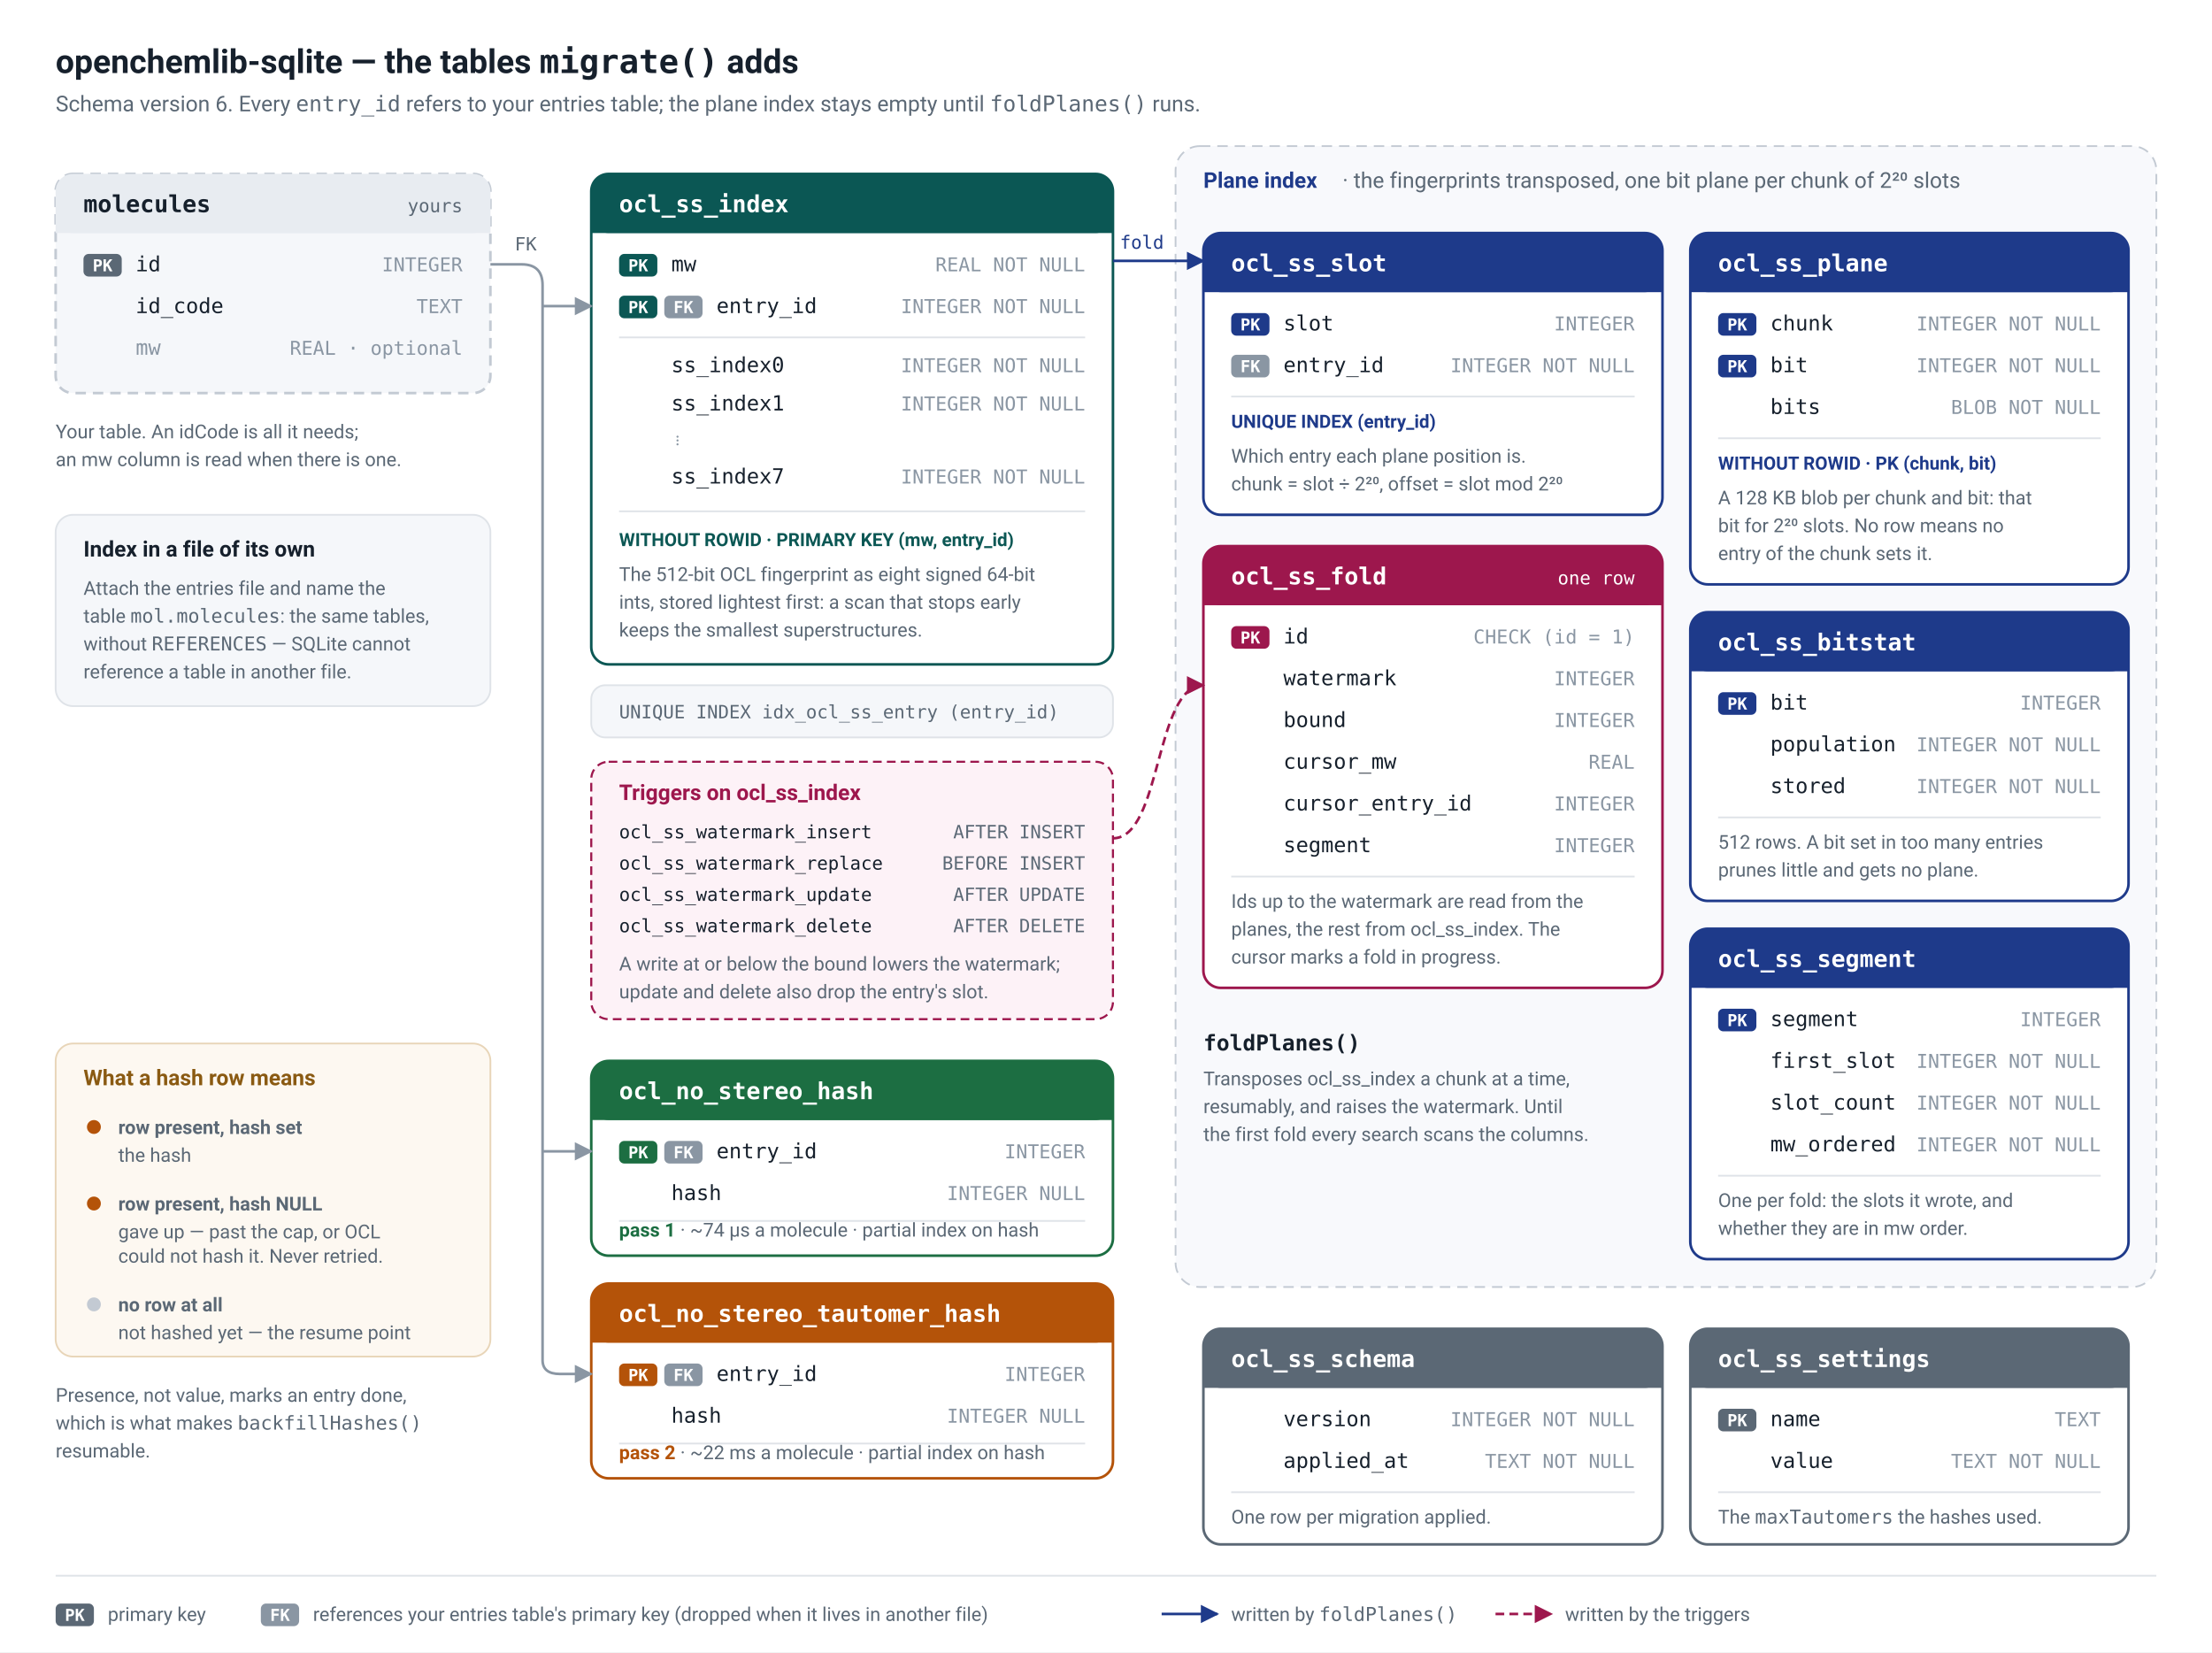
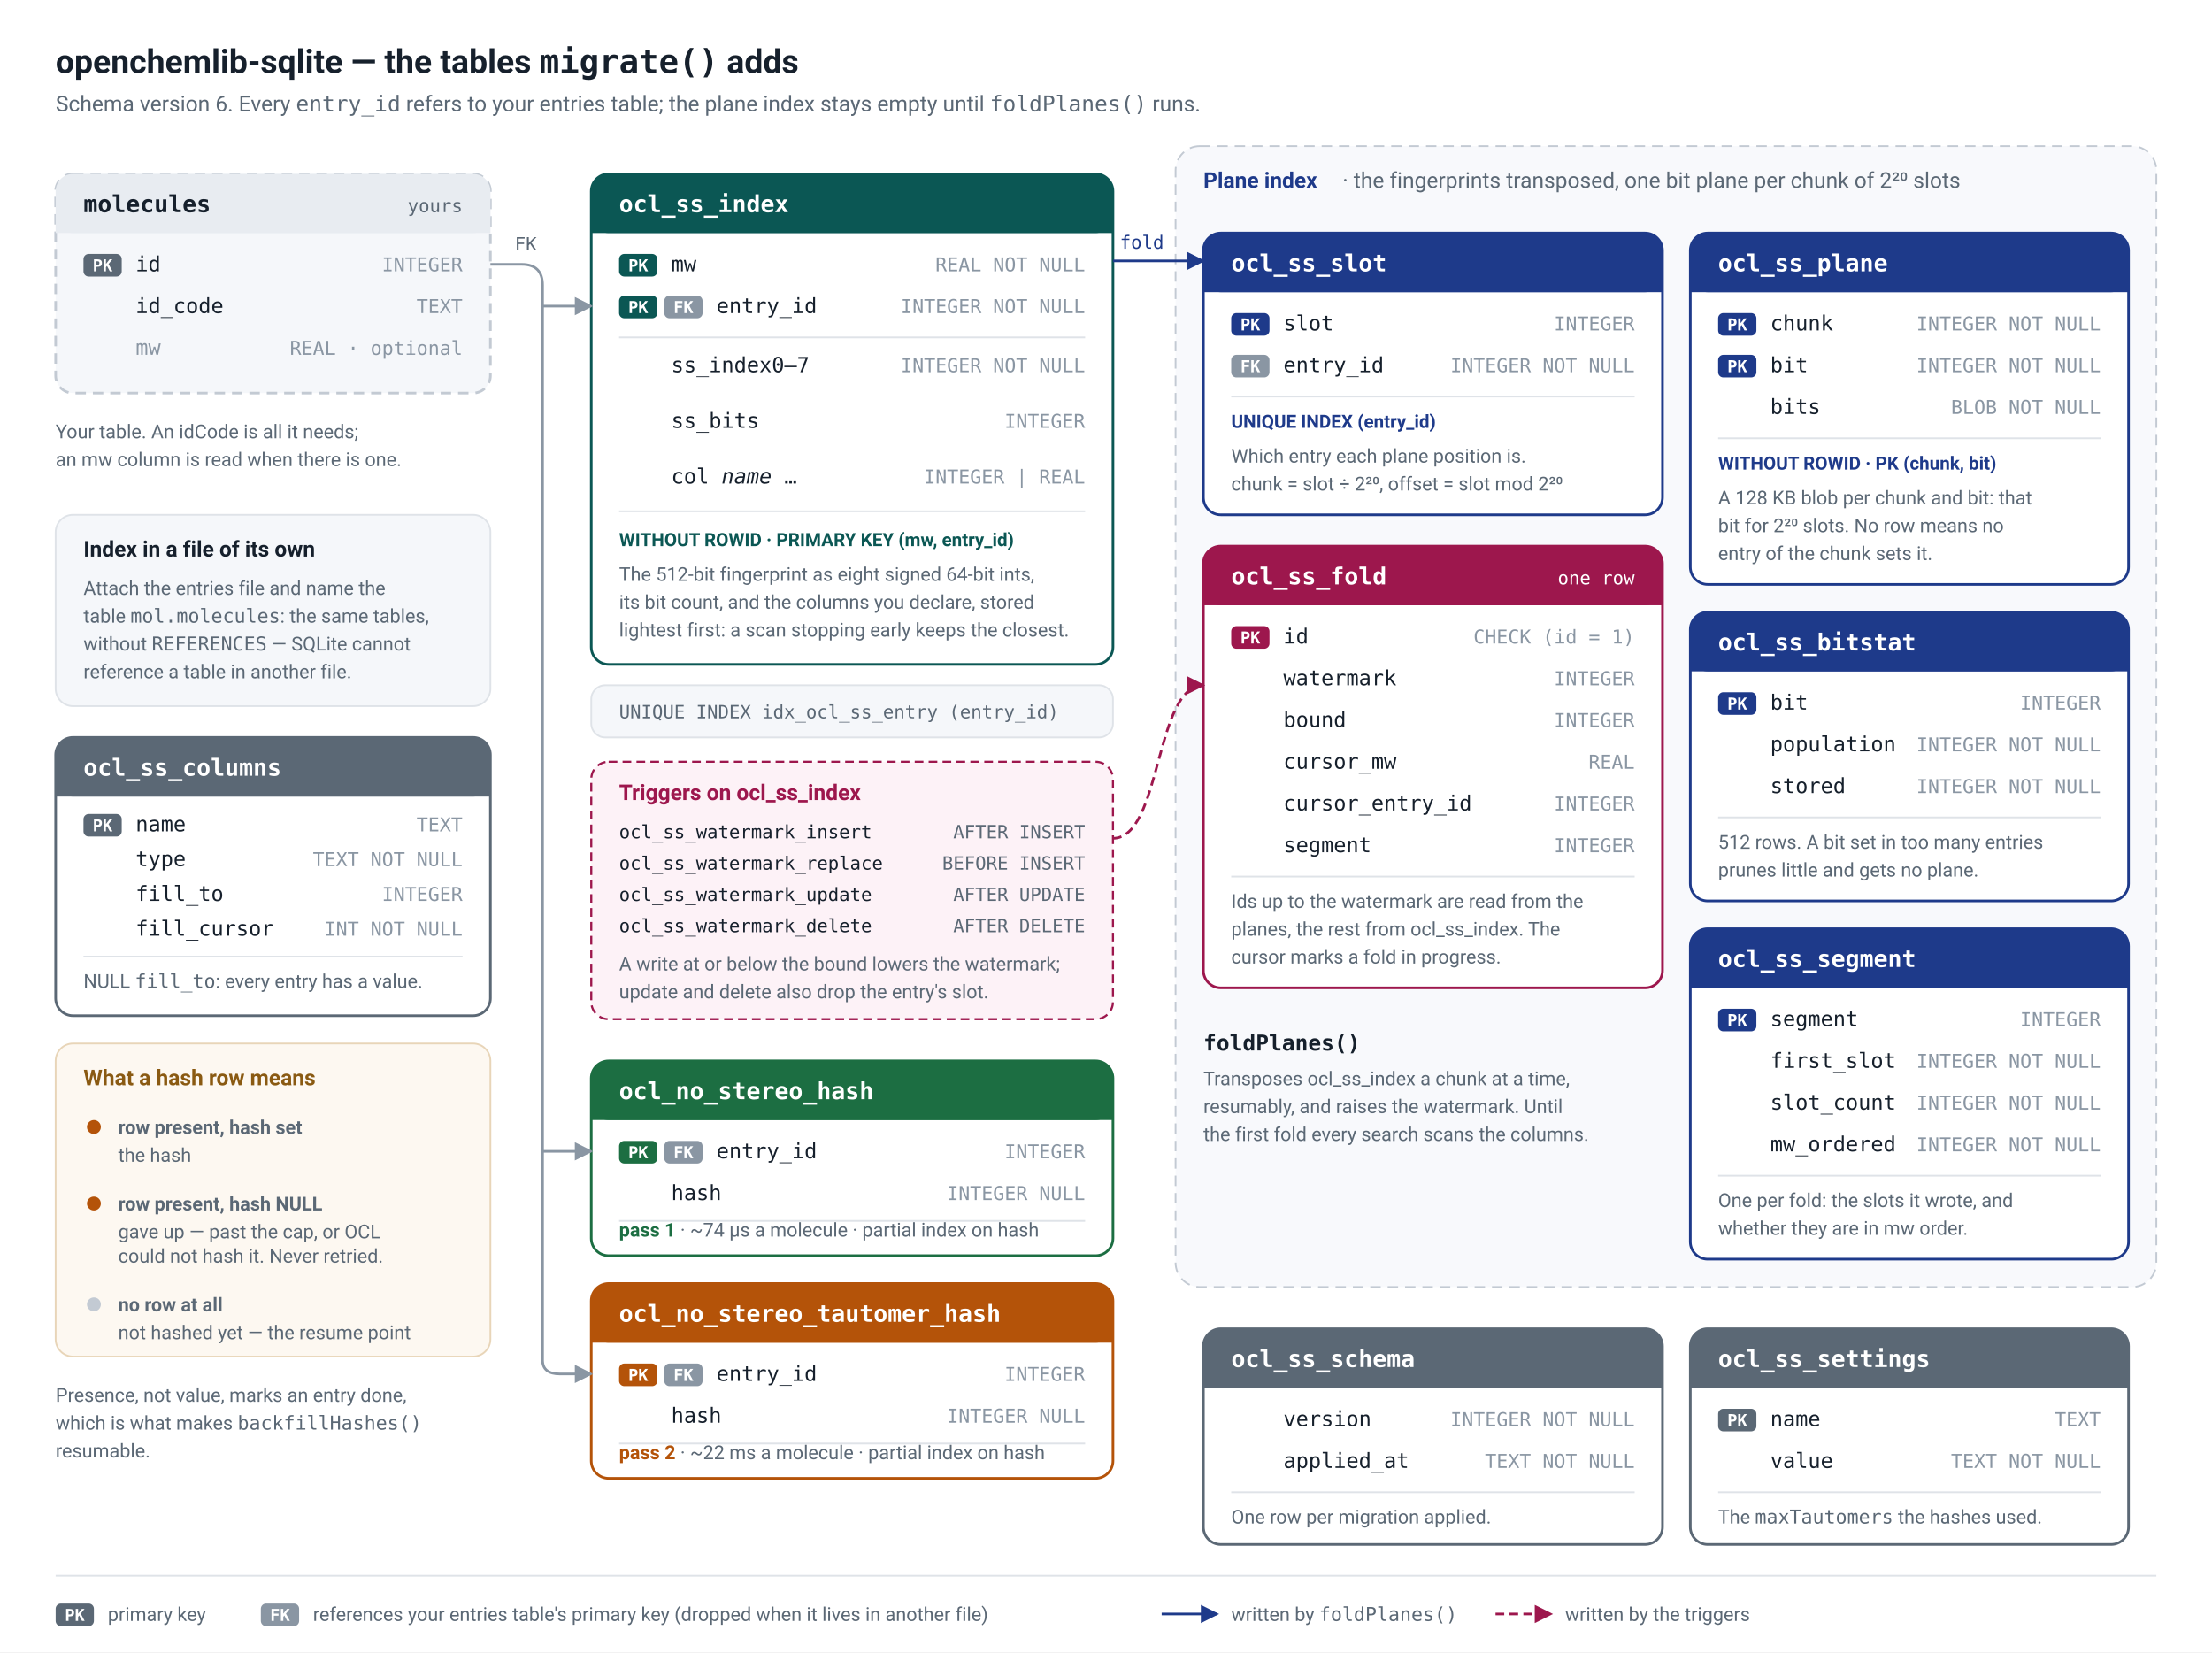
<svg xmlns="http://www.w3.org/2000/svg" width="1272" height="950" viewBox="0 0 1272 950" font-family="ui-sans-serif, -apple-system, BlinkMacSystemFont, 'Segoe UI', Roboto, Helvetica, Arial, sans-serif">
  <defs>
    <style>
      .h    { font-size: 19px; font-weight: 700; fill: #16202c; }
      .sub  { font-size: 12.5px; fill: #5b6875; }
      .tbl  { font-size: 13.5px; font-weight: 700; fill: #16202c; font-family: ui-monospace, SFMono-Regular, Menlo, Consolas, monospace; }
      .col  { font-size: 12px; fill: #16202c; font-family: ui-monospace, SFMono-Regular, Menlo, Consolas, monospace; }
      .type { font-size: 11px; fill: #8a96a3; font-family: ui-monospace, SFMono-Regular, Menlo, Consolas, monospace; }
      .note { font-size: 11px; fill: #5b6875; }
      .key  { font-size: 9.5px; font-weight: 700; fill: #ffffff; font-family: ui-monospace, SFMono-Regular, Menlo, Consolas, monospace; }
      .lbl  { font-size: 10.5px; fill: #5b6875; font-family: ui-monospace, SFMono-Regular, Menlo, Consolas, monospace; }
      .mono { font-family: ui-monospace, SFMono-Regular, Menlo, Consolas, monospace; }
      .badge{ font-size: 10.5px; font-weight: 600; }
    </style>
    <marker id="fk" viewBox="0 0 10 10" refX="9" refY="5" markerWidth="7" markerHeight="7" orient="auto-start-reverse">
      <path d="M0 0 L10 5 L0 10 z" fill="#8a96a3" />
    </marker>
    <marker id="fold" viewBox="0 0 10 10" refX="9" refY="5" markerWidth="7" markerHeight="7" orient="auto-start-reverse">
      <path d="M0 0 L10 5 L0 10 z" fill="#1e3a8a" />
    </marker>
    <marker id="trig" viewBox="0 0 10 10" refX="9" refY="5" markerWidth="7" markerHeight="7" orient="auto-start-reverse">
      <path d="M0 0 L10 5 L0 10 z" fill="#9d174d" />
    </marker>
  </defs>
  <rect width="1272" height="950" fill="#ffffff" />
  <text x="32" y="42" class="h">openchemlib-sqlite — the tables <tspan class="mono">migrate()</tspan> adds</text>
  <text x="32" y="64" class="sub">Schema version 6. Every <tspan class="mono">entry_id</tspan> refers to your entries table; the plane index stays empty until <tspan class="mono">foldPlanes()</tspan> runs.</text>
  <g>
    <rect x="32" y="100" width="250" height="126" rx="10" fill="#f5f7fa" stroke="#c3cad3" stroke-width="1.5" stroke-dasharray="6 4" />
    <rect x="32" y="100" width="250" height="34" rx="10" fill="#e8ecf1" />
    <rect x="32" y="124" width="250" height="10" fill="#e8ecf1" />
    <text x="48" y="122" class="tbl">molecules</text>
    <text x="266" y="122" class="lbl" text-anchor="end">yours</text>
    <rect x="48" y="146" width="22" height="13" rx="3" fill="#5b6875" />
    <text x="59" y="156" class="key" text-anchor="middle">PK</text>
    <text x="78" y="156" class="col">id</text>
    <text x="266" y="156" class="type" text-anchor="end">INTEGER</text>
    <text x="78" y="180" class="col">id_code</text>
    <text x="266" y="180" class="type" text-anchor="end">TEXT</text>
    <text x="78" y="204" class="col" style="fill:#8a96a3">mw</text>
    <text x="266" y="204" class="type" text-anchor="end">REAL · optional</text>
    <text x="32" y="252" class="note">Your table. An idCode is all it needs;</text>
    <text x="32" y="268" class="note">an mw column is read when there is one.</text>
  </g>
  <g>
    <rect x="32" y="296" width="250" height="110" rx="10" fill="#f5f7fa" stroke="#dfe3e8" />
    <text x="48" y="320" class="sub" font-weight="700" style="fill:#16202c">Index in a file of its own</text>
    <text x="48" y="342" class="note">Attach the entries file and name the</text>
    <text x="48" y="358" class="note">table <tspan class="mono">mol.molecules</tspan>: the same tables,</text>
    <text x="48" y="374" class="note">without <tspan class="mono">REFERENCES</tspan> — SQLite cannot</text>
    <text x="48" y="390" class="note">reference a table in another file.</text>
  </g>
  <g>
+     <rect x="32" y="424" width="250" height="160" rx="10" fill="#ffffff" stroke="#5b6875" stroke-width="1.5" />
+     <rect x="32" y="424" width="250" height="34" rx="10" fill="#5b6875" />
+     <rect x="32" y="448" width="250" height="10" fill="#5b6875" />
+     <text x="48" y="446" class="tbl" style="fill:#ffffff">ocl_ss_columns</text>
+     <rect x="48" y="468" width="22" height="13" rx="3" fill="#5b6875" />
+     <text x="59" y="478" class="key" text-anchor="middle">PK</text>
+     <text x="78" y="478" class="col">name</text>
+     <text x="266" y="478" class="type" text-anchor="end">TEXT</text>
+     <text x="78" y="498" class="col">type</text>
+     <text x="266" y="498" class="type" text-anchor="end">TEXT NOT NULL</text>
+     <text x="78" y="518" class="col">fill_to</text>
+     <text x="266" y="518" class="type" text-anchor="end">INTEGER</text>
+     <text x="78" y="538" class="col">fill_cursor</text>
+     <text x="266" y="538" class="type" text-anchor="end">INT NOT NULL</text>
+     <line x1="48" y1="550" x2="266" y2="550" stroke="#dfe3e8" />
+     <text x="48" y="568" class="note">NULL <tspan class="mono">fill_to</tspan>: every entry has a value.</text>
+   </g>
+   <g>
    <rect x="32" y="600" width="250" height="180" rx="10" fill="#fdf8f1" stroke="#e8d5b8" />
    <text x="48" y="624" class="sub" font-weight="700" style="fill:#8a5a12">What a hash row means</text>
    <circle cx="54" cy="648" r="4" fill="#b45309" />
    <text x="68" y="652" class="note" font-weight="700">row present, hash set</text>
    <text x="68" y="668" class="note">the hash</text>
    <circle cx="54" cy="692" r="4" fill="#b45309" />
    <text x="68" y="696" class="note" font-weight="700">row present, hash NULL</text>
    <text x="68" y="712" class="note">gave up — past the cap, or OCL</text>
    <text x="68" y="726" class="note">could not hash it. Never retried.</text>
    <circle cx="54" cy="750" r="4" fill="#c3cad3" />
    <text x="68" y="754" class="note" font-weight="700">no row at all</text>
    <text x="68" y="770" class="note">not hashed yet — the resume point</text>
  </g>
  <text x="32" y="806" class="note">Presence, not value, marks an entry done,</text>
  <text x="32" y="822" class="note">which is what makes <tspan class="mono">backfillHashes()</tspan>
  </text>
  <text x="32" y="838" class="note">resumable.</text>
  <g>
    <rect x="340" y="100" width="300" height="282" rx="10" fill="#ffffff" stroke="#0b5754" stroke-width="1.5" />
    <rect x="340" y="100" width="300" height="34" rx="10" fill="#0b5754" />
    <rect x="340" y="124" width="300" height="10" fill="#0b5754" />
    <text x="356" y="122" class="tbl" style="fill:#ffffff">ocl_ss_index</text>
    <rect x="356" y="146" width="22" height="13" rx="3" fill="#0b5754" />
    <text x="367" y="156" class="key" text-anchor="middle">PK</text>
    <text x="386" y="156" class="col">mw</text>
    <text x="624" y="156" class="type" text-anchor="end">REAL NOT NULL</text>
    <rect x="356" y="170" width="22" height="13" rx="3" fill="#0b5754" />
    <text x="367" y="180" class="key" text-anchor="middle">PK</text>
    <rect x="382" y="170" width="22" height="13" rx="3" fill="#8a96a3" />
    <text x="393" y="180" class="key" text-anchor="middle">FK</text>
    <text x="412" y="180" class="col">entry_id</text>
    <text x="624" y="180" class="type" text-anchor="end">INTEGER NOT NULL</text>
    <line x1="356" y1="194" x2="624" y2="194" stroke="#dfe3e8" />
-     <text x="386" y="214" class="col">ss_index0</text>
+     <text x="386" y="214" class="col">ss_index0–7</text>
    <text x="624" y="214" class="type" text-anchor="end">INTEGER NOT NULL</text>
-     <text x="386" y="236" class="col">ss_index1</text>
-     <text x="624" y="236" class="type" text-anchor="end">INTEGER NOT NULL</text>
-     <text x="386" y="256" class="col" style="fill:#8a96a3">⋮</text>
-     <text x="386" y="278" class="col">ss_index7</text>
-     <text x="624" y="278" class="type" text-anchor="end">INTEGER NOT NULL</text>
+     <text x="386" y="246" class="col">ss_bits</text>
+     <text x="624" y="246" class="type" text-anchor="end">INTEGER</text>
+     <text x="386" y="278" class="col">col_<tspan font-style="italic">name</tspan> …</text>
+     <text x="624" y="278" class="type" text-anchor="end">INTEGER | REAL</text>
    <line x1="356" y1="294" x2="624" y2="294" stroke="#dfe3e8" />
    <text x="356" y="314" class="badge" style="fill:#0b5754">WITHOUT ROWID · PRIMARY KEY (mw, entry_id)</text>
-     <text x="356" y="334" class="note">The 512-bit OCL fingerprint as eight signed 64-bit</text>
-     <text x="356" y="350" class="note">ints, stored lightest first: a scan that stops early</text>
-     <text x="356" y="366" class="note">keeps the smallest superstructures.</text>
+     <text x="356" y="334" class="note">The 512-bit fingerprint as eight signed 64-bit ints,</text>
+     <text x="356" y="350" class="note">its bit count, and the columns you declare, stored</text>
+     <text x="356" y="366" class="note">lightest first: a scan stopping early keeps the closest.</text>
  </g>
  <g>
    <rect x="340" y="394" width="300" height="30" rx="8" fill="#f5f7fa" stroke="#dfe3e8" />
    <text x="356" y="413" class="lbl">UNIQUE INDEX idx_ocl_ss_entry (entry_id)</text>
  </g>
  <g>
    <rect x="340" y="438" width="300" height="148" rx="10" fill="#fdf2f7" stroke="#9d174d" stroke-width="1.2" stroke-dasharray="5 3" />
    <text x="356" y="460" class="sub" font-weight="700" style="fill:#9d174d">Triggers on ocl_ss_index</text>
    <text x="356" y="482" class="lbl" style="fill:#16202c">ocl_ss_watermark_insert</text>
    <text x="624" y="482" class="lbl" text-anchor="end">AFTER INSERT</text>
    <text x="356" y="500" class="lbl" style="fill:#16202c">ocl_ss_watermark_replace</text>
    <text x="624" y="500" class="lbl" text-anchor="end">BEFORE INSERT</text>
    <text x="356" y="518" class="lbl" style="fill:#16202c">ocl_ss_watermark_update</text>
    <text x="624" y="518" class="lbl" text-anchor="end">AFTER UPDATE</text>
    <text x="356" y="536" class="lbl" style="fill:#16202c">ocl_ss_watermark_delete</text>
    <text x="624" y="536" class="lbl" text-anchor="end">AFTER DELETE</text>
    <text x="356" y="558" class="note">A write at or below the bound lowers the watermark;</text>
    <text x="356" y="574" class="note">update and delete also drop the entry's slot.</text>
  </g>
  <g>
    <rect x="340" y="610" width="300" height="112" rx="10" fill="#ffffff" stroke="#1c6e42" stroke-width="1.5" />
    <rect x="340" y="610" width="300" height="34" rx="10" fill="#1c6e42" />
    <rect x="340" y="634" width="300" height="10" fill="#1c6e42" />
    <text x="356" y="632" class="tbl" style="fill:#ffffff">ocl_no_stereo_hash</text>
    <rect x="356" y="656" width="22" height="13" rx="3" fill="#1c6e42" />
    <text x="367" y="666" class="key" text-anchor="middle">PK</text>
    <rect x="382" y="656" width="22" height="13" rx="3" fill="#8a96a3" />
    <text x="393" y="666" class="key" text-anchor="middle">FK</text>
    <text x="412" y="666" class="col">entry_id</text>
    <text x="624" y="666" class="type" text-anchor="end">INTEGER</text>
    <text x="386" y="690" class="col">hash</text>
    <text x="624" y="690" class="type" text-anchor="end">INTEGER  NULL</text>
    <line x1="356" y1="702" x2="624" y2="702" stroke="#dfe3e8" />
    <text x="356" y="711" class="note" font-size="10.5">
      <tspan font-weight="700" fill="#1c6e42">pass 1</tspan> · ~74 µs a molecule · partial index on hash</text>
  </g>
  <g>
    <rect x="340" y="738" width="300" height="112" rx="10" fill="#ffffff" stroke="#b45309" stroke-width="1.5" />
    <rect x="340" y="738" width="300" height="34" rx="10" fill="#b45309" />
    <rect x="340" y="762" width="300" height="10" fill="#b45309" />
    <text x="356" y="760" class="tbl" style="fill:#ffffff">ocl_no_stereo_tautomer_hash</text>
    <rect x="356" y="784" width="22" height="13" rx="3" fill="#b45309" />
    <text x="367" y="794" class="key" text-anchor="middle">PK</text>
    <rect x="382" y="784" width="22" height="13" rx="3" fill="#8a96a3" />
    <text x="393" y="794" class="key" text-anchor="middle">FK</text>
    <text x="412" y="794" class="col">entry_id</text>
    <text x="624" y="794" class="type" text-anchor="end">INTEGER</text>
    <text x="386" y="818" class="col">hash</text>
    <text x="624" y="818" class="type" text-anchor="end">INTEGER  NULL</text>
    <line x1="356" y1="830" x2="624" y2="830" stroke="#dfe3e8" />
    <text x="356" y="839" class="note" font-size="10.5">
      <tspan font-weight="700" fill="#b45309">pass 2</tspan> · ~22 ms a molecule · partial index on hash</text>
  </g>
  <rect x="676" y="84" width="564" height="656" rx="14" fill="#f8f9fc" stroke="#c3cad3" stroke-dasharray="6 4" />
  <text x="692" y="108" class="sub" font-weight="700" style="fill:#1e3a8a">Plane index</text>
  <text x="772" y="108" class="sub">· the fingerprints transposed, one bit plane per chunk of 2²⁰ slots</text>
  <g>
    <rect x="692" y="134" width="264" height="162" rx="10" fill="#ffffff" stroke="#1e3a8a" stroke-width="1.5" />
    <rect x="692" y="134" width="264" height="34" rx="10" fill="#1e3a8a" />
    <rect x="692" y="158" width="264" height="10" fill="#1e3a8a" />
    <text x="708" y="156" class="tbl" style="fill:#ffffff">ocl_ss_slot</text>
    <rect x="708" y="180" width="22" height="13" rx="3" fill="#1e3a8a" />
    <text x="719" y="190" class="key" text-anchor="middle">PK</text>
    <text x="738" y="190" class="col">slot</text>
    <text x="940" y="190" class="type" text-anchor="end">INTEGER</text>
    <rect x="708" y="204" width="22" height="13" rx="3" fill="#8a96a3" />
    <text x="719" y="214" class="key" text-anchor="middle">FK</text>
    <text x="738" y="214" class="col">entry_id</text>
    <text x="940" y="214" class="type" text-anchor="end">INTEGER NOT NULL</text>
    <line x1="708" y1="228" x2="940" y2="228" stroke="#dfe3e8" />
    <text x="708" y="246" class="badge" style="fill:#1e3a8a">UNIQUE INDEX (entry_id)</text>
    <text x="708" y="266" class="note">Which entry each plane position is.</text>
    <text x="708" y="282" class="note">chunk = slot ÷ 2²⁰, offset = slot mod 2²⁰</text>
  </g>
  <g>
    <rect x="692" y="314" width="264" height="254" rx="10" fill="#ffffff" stroke="#9d174d" stroke-width="1.5" />
    <rect x="692" y="314" width="264" height="34" rx="10" fill="#9d174d" />
    <rect x="692" y="338" width="264" height="10" fill="#9d174d" />
    <text x="708" y="336" class="tbl" style="fill:#ffffff">ocl_ss_fold</text>
    <text x="940" y="336" class="lbl" style="fill:#ffffff" text-anchor="end">one row</text>
    <rect x="708" y="360" width="22" height="13" rx="3" fill="#9d174d" />
    <text x="719" y="370" class="key" text-anchor="middle">PK</text>
    <text x="738" y="370" class="col">id</text>
    <text x="940" y="370" class="type" text-anchor="end">CHECK (id = 1)</text>
    <text x="738" y="394" class="col">watermark</text>
    <text x="940" y="394" class="type" text-anchor="end">INTEGER</text>
    <text x="738" y="418" class="col">bound</text>
    <text x="940" y="418" class="type" text-anchor="end">INTEGER</text>
    <text x="738" y="442" class="col">cursor_mw</text>
    <text x="940" y="442" class="type" text-anchor="end">REAL</text>
    <text x="738" y="466" class="col">cursor_entry_id</text>
    <text x="940" y="466" class="type" text-anchor="end">INTEGER</text>
    <text x="738" y="490" class="col">segment</text>
    <text x="940" y="490" class="type" text-anchor="end">INTEGER</text>
    <line x1="708" y1="504" x2="940" y2="504" stroke="#dfe3e8" />
    <text x="708" y="522" class="note">Ids up to the watermark are read from the</text>
    <text x="708" y="538" class="note">planes, the rest from ocl_ss_index. The</text>
    <text x="708" y="554" class="note">cursor marks a fold in progress.</text>
  </g>
  <g>
    <text x="692" y="604" class="sub" font-weight="700" style="fill:#16202c" font-family="ui-monospace, SFMono-Regular, Menlo, Consolas, monospace" font-size="12">foldPlanes()</text>
    <text x="692" y="624" class="note">Transposes ocl_ss_index a chunk at a time,</text>
    <text x="692" y="640" class="note">resumably, and raises the watermark. Until</text>
    <text x="692" y="656" class="note">the first fold every search scans the columns.</text>
  </g>
  <g>
    <rect x="972" y="134" width="252" height="202" rx="10" fill="#ffffff" stroke="#1e3a8a" stroke-width="1.5" />
    <rect x="972" y="134" width="252" height="34" rx="10" fill="#1e3a8a" />
    <rect x="972" y="158" width="252" height="10" fill="#1e3a8a" />
    <text x="988" y="156" class="tbl" style="fill:#ffffff">ocl_ss_plane</text>
    <rect x="988" y="180" width="22" height="13" rx="3" fill="#1e3a8a" />
    <text x="999" y="190" class="key" text-anchor="middle">PK</text>
    <text x="1018" y="190" class="col">chunk</text>
    <text x="1208" y="190" class="type" text-anchor="end">INTEGER NOT NULL</text>
    <rect x="988" y="204" width="22" height="13" rx="3" fill="#1e3a8a" />
    <text x="999" y="214" class="key" text-anchor="middle">PK</text>
    <text x="1018" y="214" class="col">bit</text>
    <text x="1208" y="214" class="type" text-anchor="end">INTEGER NOT NULL</text>
    <text x="1018" y="238" class="col">bits</text>
    <text x="1208" y="238" class="type" text-anchor="end">BLOB NOT NULL</text>
    <line x1="988" y1="252" x2="1208" y2="252" stroke="#dfe3e8" />
    <text x="988" y="270" class="badge" style="fill:#1e3a8a">WITHOUT ROWID · PK (chunk, bit)</text>
    <text x="988" y="290" class="note">A 128 KB blob per chunk and bit: that</text>
    <text x="988" y="306" class="note">bit for 2²⁰ slots. No row means no</text>
    <text x="988" y="322" class="note">entry of the chunk sets it.</text>
  </g>
  <g>
    <rect x="972" y="352" width="252" height="166" rx="10" fill="#ffffff" stroke="#1e3a8a" stroke-width="1.5" />
    <rect x="972" y="352" width="252" height="34" rx="10" fill="#1e3a8a" />
    <rect x="972" y="376" width="252" height="10" fill="#1e3a8a" />
    <text x="988" y="374" class="tbl" style="fill:#ffffff">ocl_ss_bitstat</text>
    <rect x="988" y="398" width="22" height="13" rx="3" fill="#1e3a8a" />
    <text x="999" y="408" class="key" text-anchor="middle">PK</text>
    <text x="1018" y="408" class="col">bit</text>
    <text x="1208" y="408" class="type" text-anchor="end">INTEGER</text>
    <text x="1018" y="432" class="col">population</text>
    <text x="1208" y="432" class="type" text-anchor="end">INTEGER NOT NULL</text>
    <text x="1018" y="456" class="col">stored</text>
    <text x="1208" y="456" class="type" text-anchor="end">INTEGER NOT NULL</text>
    <line x1="988" y1="470" x2="1208" y2="470" stroke="#dfe3e8" />
    <text x="988" y="488" class="note">512 rows. A bit set in too many entries</text>
    <text x="988" y="504" class="note">prunes little and gets no plane.</text>
  </g>
  <g>
    <rect x="972" y="534" width="252" height="190" rx="10" fill="#ffffff" stroke="#1e3a8a" stroke-width="1.5" />
    <rect x="972" y="534" width="252" height="34" rx="10" fill="#1e3a8a" />
    <rect x="972" y="558" width="252" height="10" fill="#1e3a8a" />
    <text x="988" y="556" class="tbl" style="fill:#ffffff">ocl_ss_segment</text>
    <rect x="988" y="580" width="22" height="13" rx="3" fill="#1e3a8a" />
    <text x="999" y="590" class="key" text-anchor="middle">PK</text>
    <text x="1018" y="590" class="col">segment</text>
    <text x="1208" y="590" class="type" text-anchor="end">INTEGER</text>
    <text x="1018" y="614" class="col">first_slot</text>
    <text x="1208" y="614" class="type" text-anchor="end">INTEGER NOT NULL</text>
    <text x="1018" y="638" class="col">slot_count</text>
    <text x="1208" y="638" class="type" text-anchor="end">INTEGER NOT NULL</text>
    <text x="1018" y="662" class="col">mw_ordered</text>
    <text x="1208" y="662" class="type" text-anchor="end">INTEGER NOT NULL</text>
    <line x1="988" y1="676" x2="1208" y2="676" stroke="#dfe3e8" />
    <text x="988" y="694" class="note">One per fold: the slots it wrote, and</text>
    <text x="988" y="710" class="note">whether they are in mw order.</text>
  </g>
  <g>
    <rect x="692" y="764" width="264" height="124" rx="10" fill="#ffffff" stroke="#5b6875" stroke-width="1.5" />
    <rect x="692" y="764" width="264" height="34" rx="10" fill="#5b6875" />
    <rect x="692" y="788" width="264" height="10" fill="#5b6875" />
    <text x="708" y="786" class="tbl" style="fill:#ffffff">ocl_ss_schema</text>
    <text x="738" y="820" class="col">version</text>
    <text x="940" y="820" class="type" text-anchor="end">INTEGER NOT NULL</text>
    <text x="738" y="844" class="col">applied_at</text>
    <text x="940" y="844" class="type" text-anchor="end">TEXT NOT NULL</text>
    <line x1="708" y1="858" x2="940" y2="858" stroke="#dfe3e8" />
    <text x="708" y="876" class="note">One row per migration applied.</text>
  </g>
  <g>
    <rect x="972" y="764" width="252" height="124" rx="10" fill="#ffffff" stroke="#5b6875" stroke-width="1.5" />
    <rect x="972" y="764" width="252" height="34" rx="10" fill="#5b6875" />
    <rect x="972" y="788" width="252" height="10" fill="#5b6875" />
    <text x="988" y="786" class="tbl" style="fill:#ffffff">ocl_ss_settings</text>
    <rect x="988" y="810" width="22" height="13" rx="3" fill="#5b6875" />
    <text x="999" y="820" class="key" text-anchor="middle">PK</text>
    <text x="1018" y="820" class="col">name</text>
    <text x="1208" y="820" class="type" text-anchor="end">TEXT</text>
    <text x="1018" y="844" class="col">value</text>
    <text x="1208" y="844" class="type" text-anchor="end">TEXT NOT NULL</text>
    <line x1="988" y1="858" x2="1208" y2="858" stroke="#dfe3e8" />
    <text x="988" y="876" class="note">The <tspan class="mono">maxTautomers</tspan> the hashes used.</text>
  </g>
  <path d="M282 152 H 300 Q 312 152 312 164 V 782 Q 312 790 322 790 H 340" fill="none" stroke="#8a96a3" stroke-width="1.5" marker-end="url(#fk)" />
  <path d="M312 176 H 340" fill="none" stroke="#8a96a3" stroke-width="1.5" marker-end="url(#fk)" />
  <path d="M312 662 H 340" fill="none" stroke="#8a96a3" stroke-width="1.5" marker-end="url(#fk)" />
  <text x="296" y="144" class="lbl">FK</text>
  <path d="M640 150 H 692" fill="none" stroke="#1e3a8a" stroke-width="1.5" marker-end="url(#fold)" />
  <text x="644" y="143" class="lbl" style="fill:#1e3a8a">fold</text>
  <path d="M640 482 C 668 482, 664 394, 692 394" fill="none" stroke="#9d174d" stroke-width="1.5" stroke-dasharray="5 3" marker-end="url(#trig)" />
  <g>
    <line x1="32" y1="906" x2="1240" y2="906" stroke="#dfe3e8" />
    <rect x="32" y="922" width="22" height="13" rx="3" fill="#5b6875" />
    <text x="43" y="932" class="key" text-anchor="middle">PK</text>
    <text x="62" y="932" class="note">primary key</text>
    <rect x="150" y="922" width="22" height="13" rx="3" fill="#8a96a3" />
    <text x="161" y="932" class="key" text-anchor="middle">FK</text>
    <text x="180" y="932" class="note">references your entries table's primary key (dropped when it lives in another file)</text>
    <line x1="668" y1="928" x2="700" y2="928" stroke="#1e3a8a" stroke-width="1.5" marker-end="url(#fold)" />
    <text x="708" y="932" class="note">written by <tspan class="mono">foldPlanes()</tspan>
    </text>
    <line x1="860" y1="928" x2="892" y2="928" stroke="#9d174d" stroke-width="1.5" stroke-dasharray="5 3" marker-end="url(#trig)" />
    <text x="900" y="932" class="note">written by the triggers</text>
  </g>
</svg>
